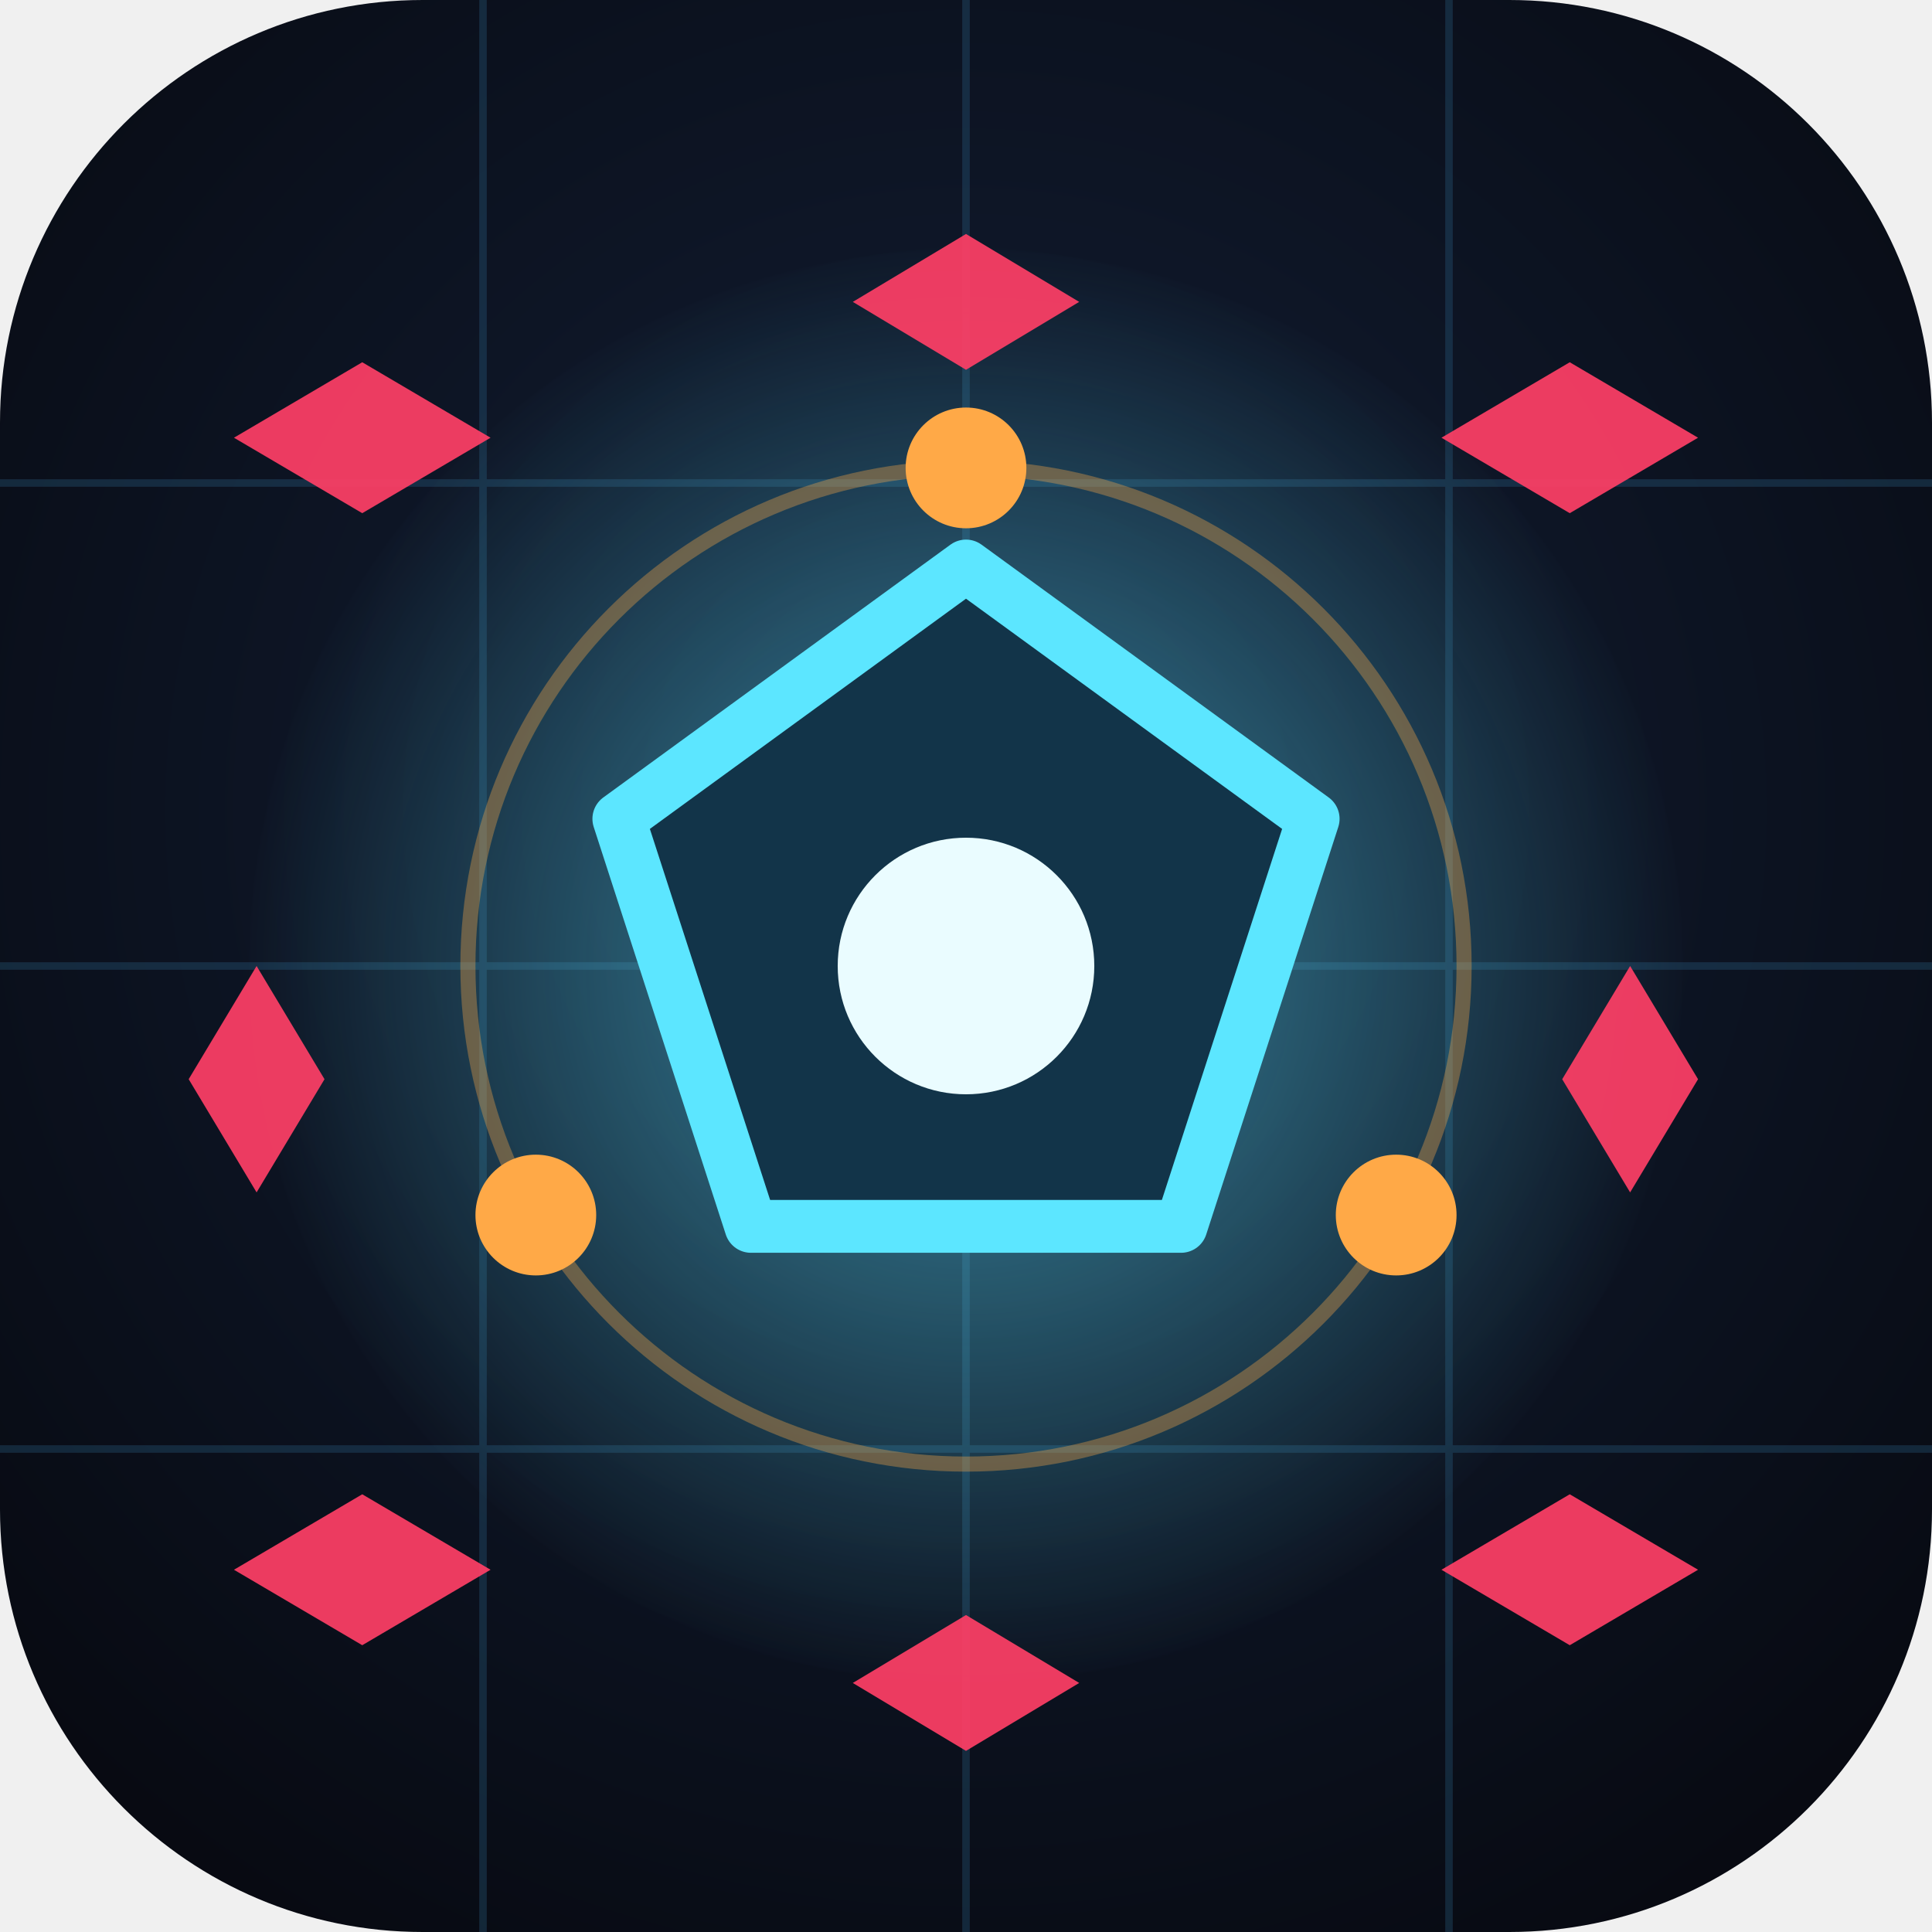
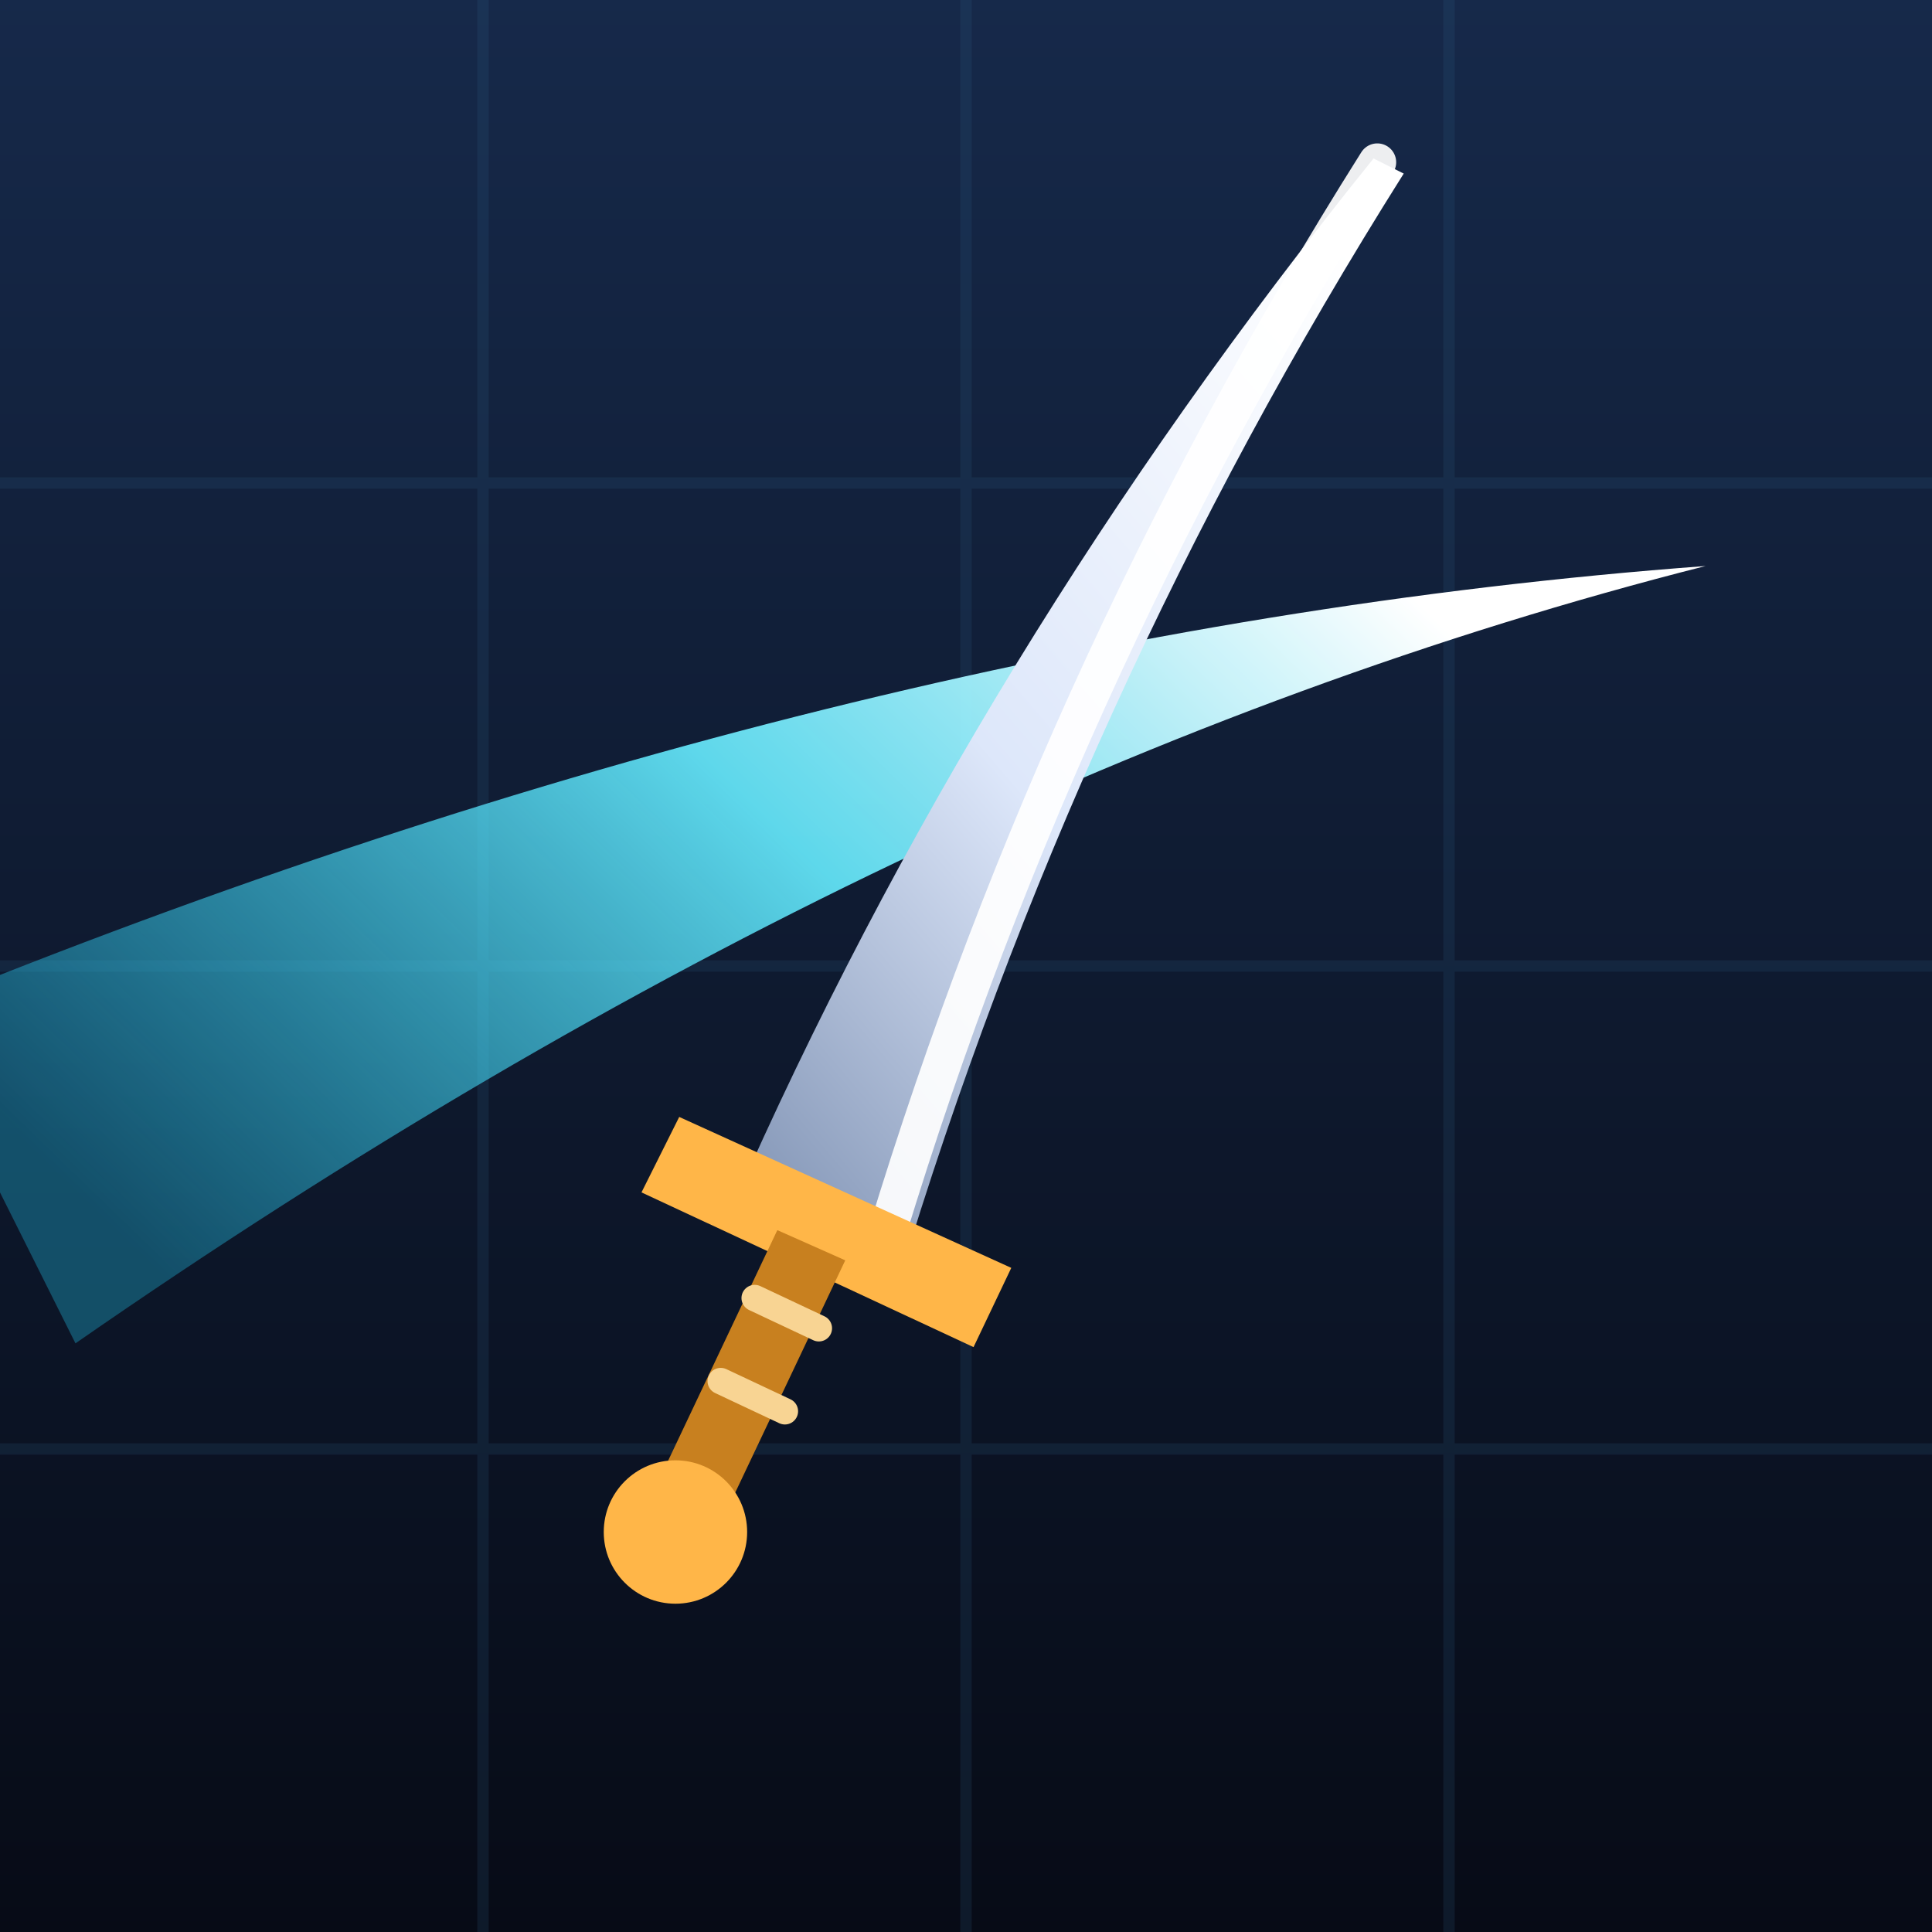
<svg xmlns="http://www.w3.org/2000/svg" viewBox="0 0 512 512" width="512" height="512">
  <defs>
-     <radialGradient id="bg" cx="50%" cy="42%" r="70%">
-       <stop offset="0%" stop-color="#132038" />
-       <stop offset="100%" stop-color="#070910" />
-     </radialGradient>
-     <radialGradient id="glow" cx="50%" cy="50%" r="50%">
-       <stop offset="0%" stop-color="#5ce6ff" stop-opacity="0.55" />
-       <stop offset="100%" stop-color="#5ce6ff" stop-opacity="0" />
-     </radialGradient>
+     <linearGradient id="field" x1="0" y1="0" x2="0" y2="1">
+       <stop offset="0" stop-color="#16294a" />
+       <stop offset="1" stop-color="#070b16" />
+     </linearGradient>
+     <linearGradient id="streak" x1="0.05" y1="0.7" x2="0.95" y2="0.3">
+       <stop offset="0" stop-color="#1fb9e0" stop-opacity="0.35" />
+       <stop offset="0.55" stop-color="#66ecff" stop-opacity="0.9" />
+       <stop offset="1" stop-color="#ffffff" stop-opacity="1" />
+     </linearGradient>
+     <linearGradient id="steel" x1="0.1" y1="1" x2="0.8" y2="0">
+       <stop offset="0" stop-color="#8093b4" />
+       <stop offset="0.45" stop-color="#dde7fa" />
+       <stop offset="1" stop-color="#ffffff" />
+     </linearGradient>
  </defs>
-   <rect width="512" height="512" rx="112" fill="url(#bg)" />
-   <g stroke="#2f6f96" stroke-opacity="0.28" stroke-width="2">
-     <path d="M0 128H512M0 256H512M0 384H512M128 0V512M256 0V512M384 0V512" />
+   <rect width="512" height="512" fill="url(#field)" />
+   <g stroke="#2d5f86" stroke-opacity="0.18" stroke-width="3">
+     <path d="M128 0V512M256 0V512M384 0V512M0 128H512M0 256H512M0 384H512" />
  </g>
-   <circle cx="256" cy="256" r="190" fill="url(#glow)" />
-   <g fill="#ff3f66" fill-opacity="0.92">
-     <path d="M96 96l34 20-34 20-34-20z" />
-     <path d="M416 96l34 20-34 20-34-20z" />
-     <path d="M96 396l34 20-34 20-34-20z" />
-     <path d="M416 396l34 20-34 20-34-20z" />
-     <path d="M256 62l30 18-30 18-30-18z" />
-     <path d="M62 256l18 30-18 30-18-30z" transform="translate(6,0)" />
-     <path d="M432 256l18 30-18 30-18-30z" />
-     <path d="M256 428l30 18-30 18-30-18z" />
+   <path d="M-24 268 Q223 167 452 150 Q239 204 20 356 Z" fill="url(#streak)" />
+   <path d="M194 320 Q259 172 364 42 L372 46 Q285 184 238 340 Z" fill="url(#steel)" />
+   <path d="M232 337 Q278 181 365 43" fill="none" stroke="#ffffff" stroke-opacity="0.92" stroke-width="10" stroke-linecap="round" />
+   <path d="M170 316 L258 357 L268 336 L180 296 Z" fill="#ffb648" />
+   <path d="M206 326 L224 334 L188 410 L170 402 Z" fill="#c8801f" />
+   <g stroke="#f8d493" stroke-width="7" stroke-linecap="round">
+     <path d="M200 344 L217 352M191 366 L208 374" />
  </g>
-   <circle cx="256" cy="256" r="132" fill="none" stroke="#ffa947" stroke-opacity="0.35" stroke-width="4" />
-   <g fill="#ffa947">
-     <circle cx="256" cy="124" r="16" />
-     <circle cx="370" cy="322" r="16" />
-     <circle cx="142" cy="322" r="16" />
-   </g>
-   <polygon points="256,150 348,217 313,325 199,325 164,217" fill="#123449" stroke="#5ce6ff" stroke-width="14" stroke-linejoin="round" />
-   <circle cx="256" cy="256" r="34" fill="#eafcff" />
+   <circle cx="179" cy="406" r="19" fill="#ffb648" />
</svg>
